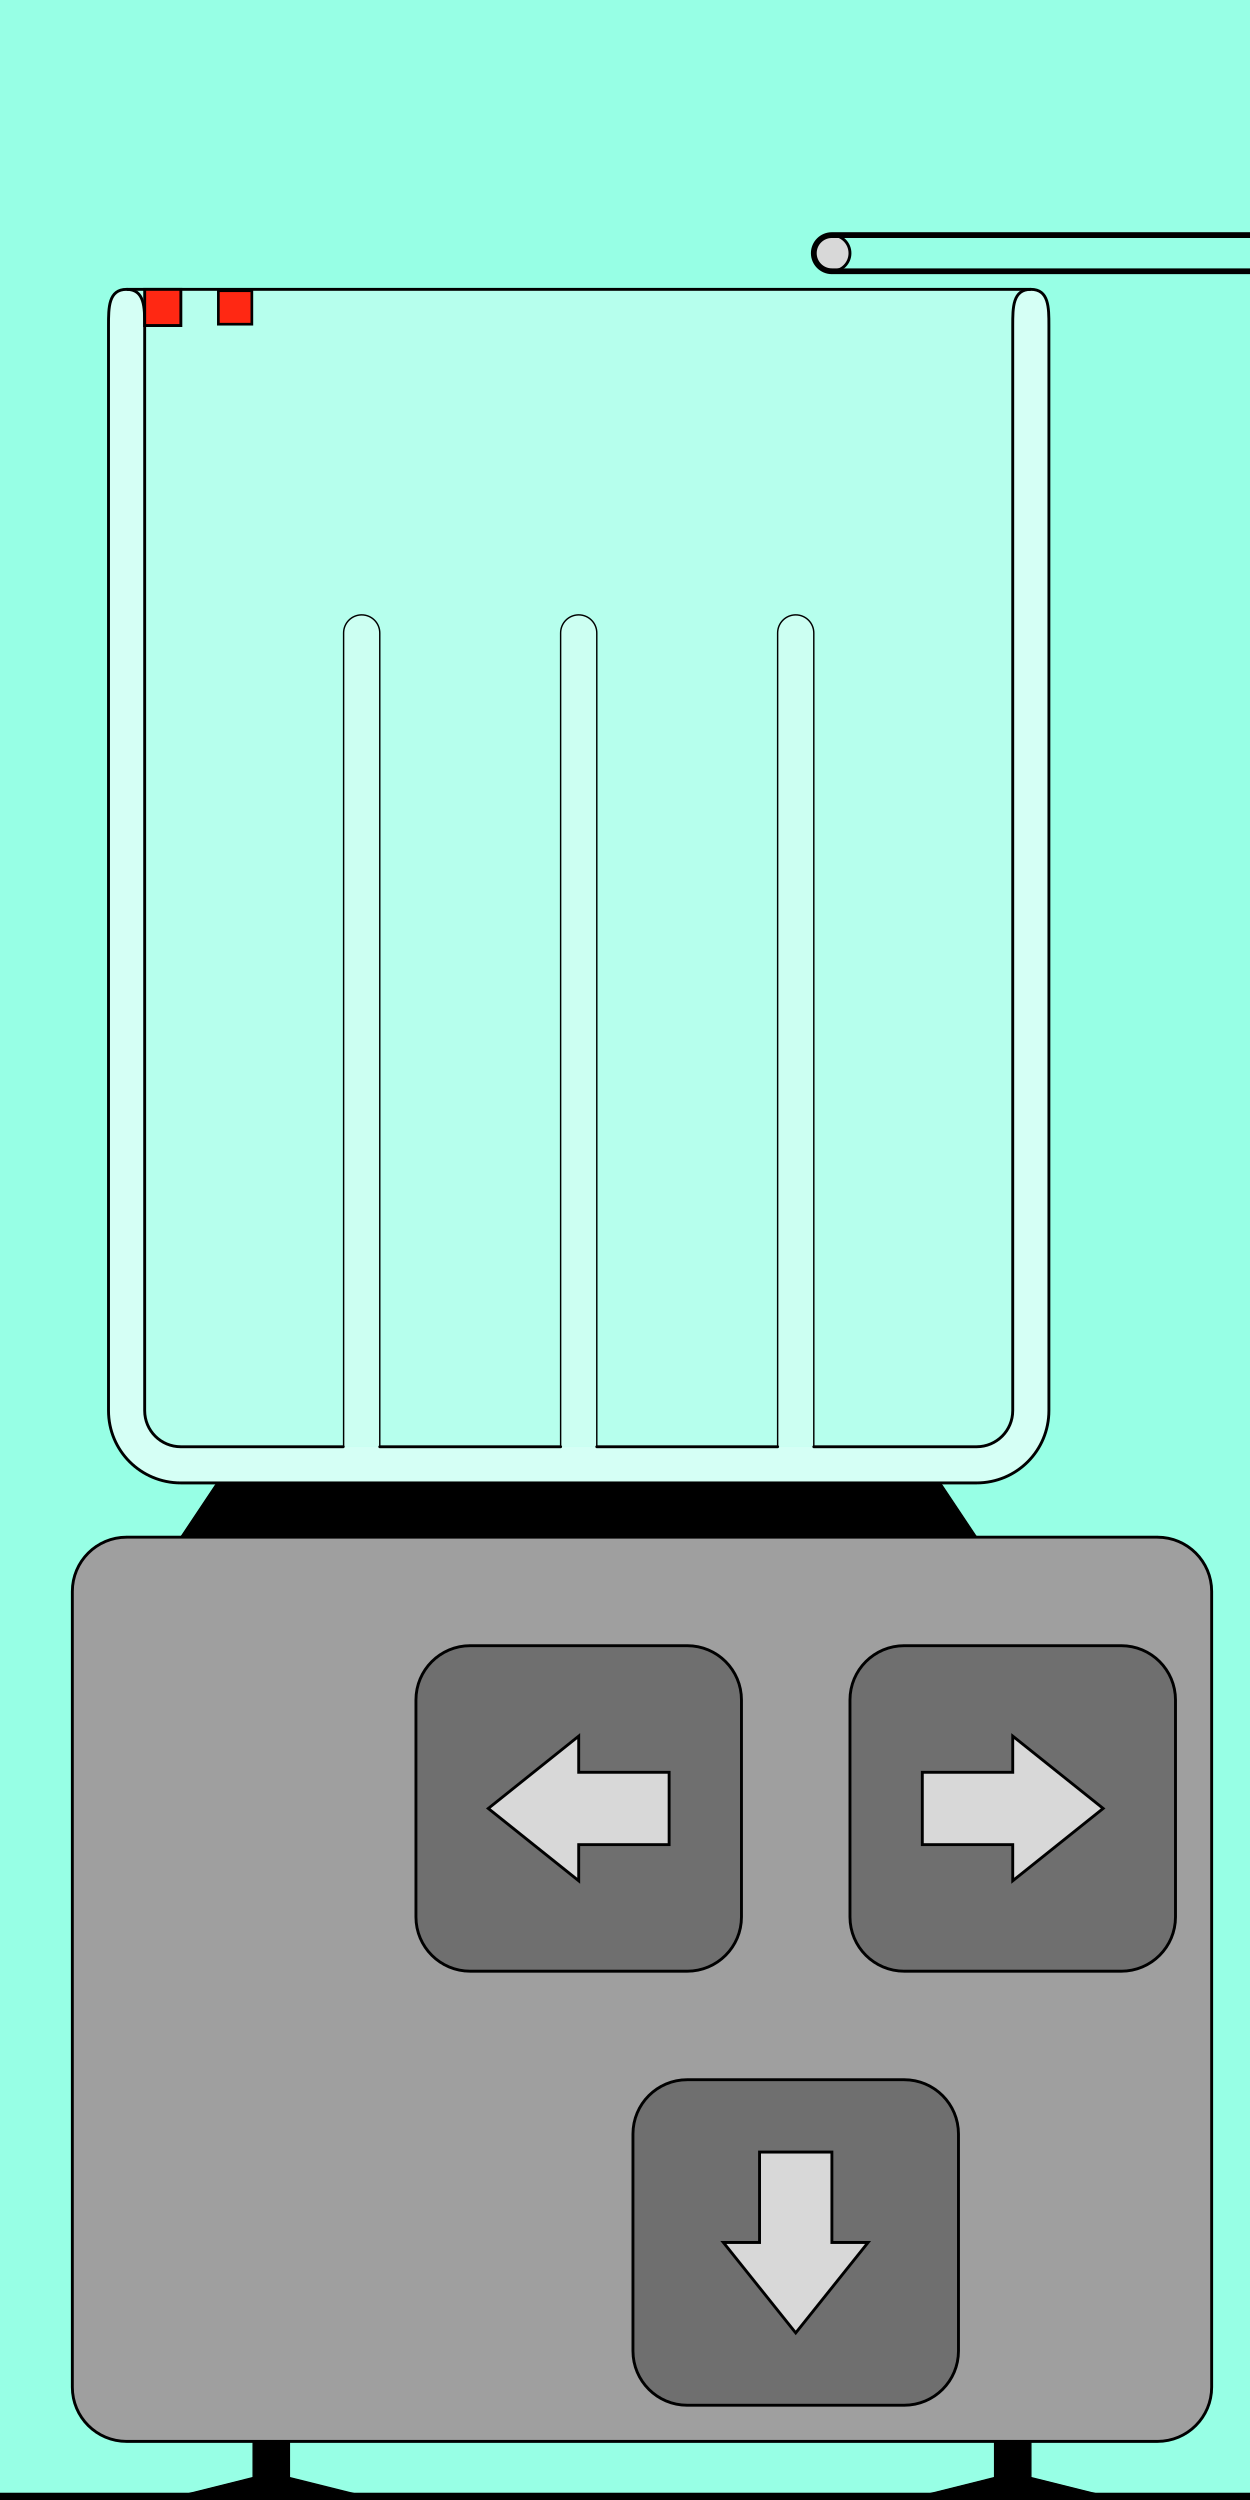
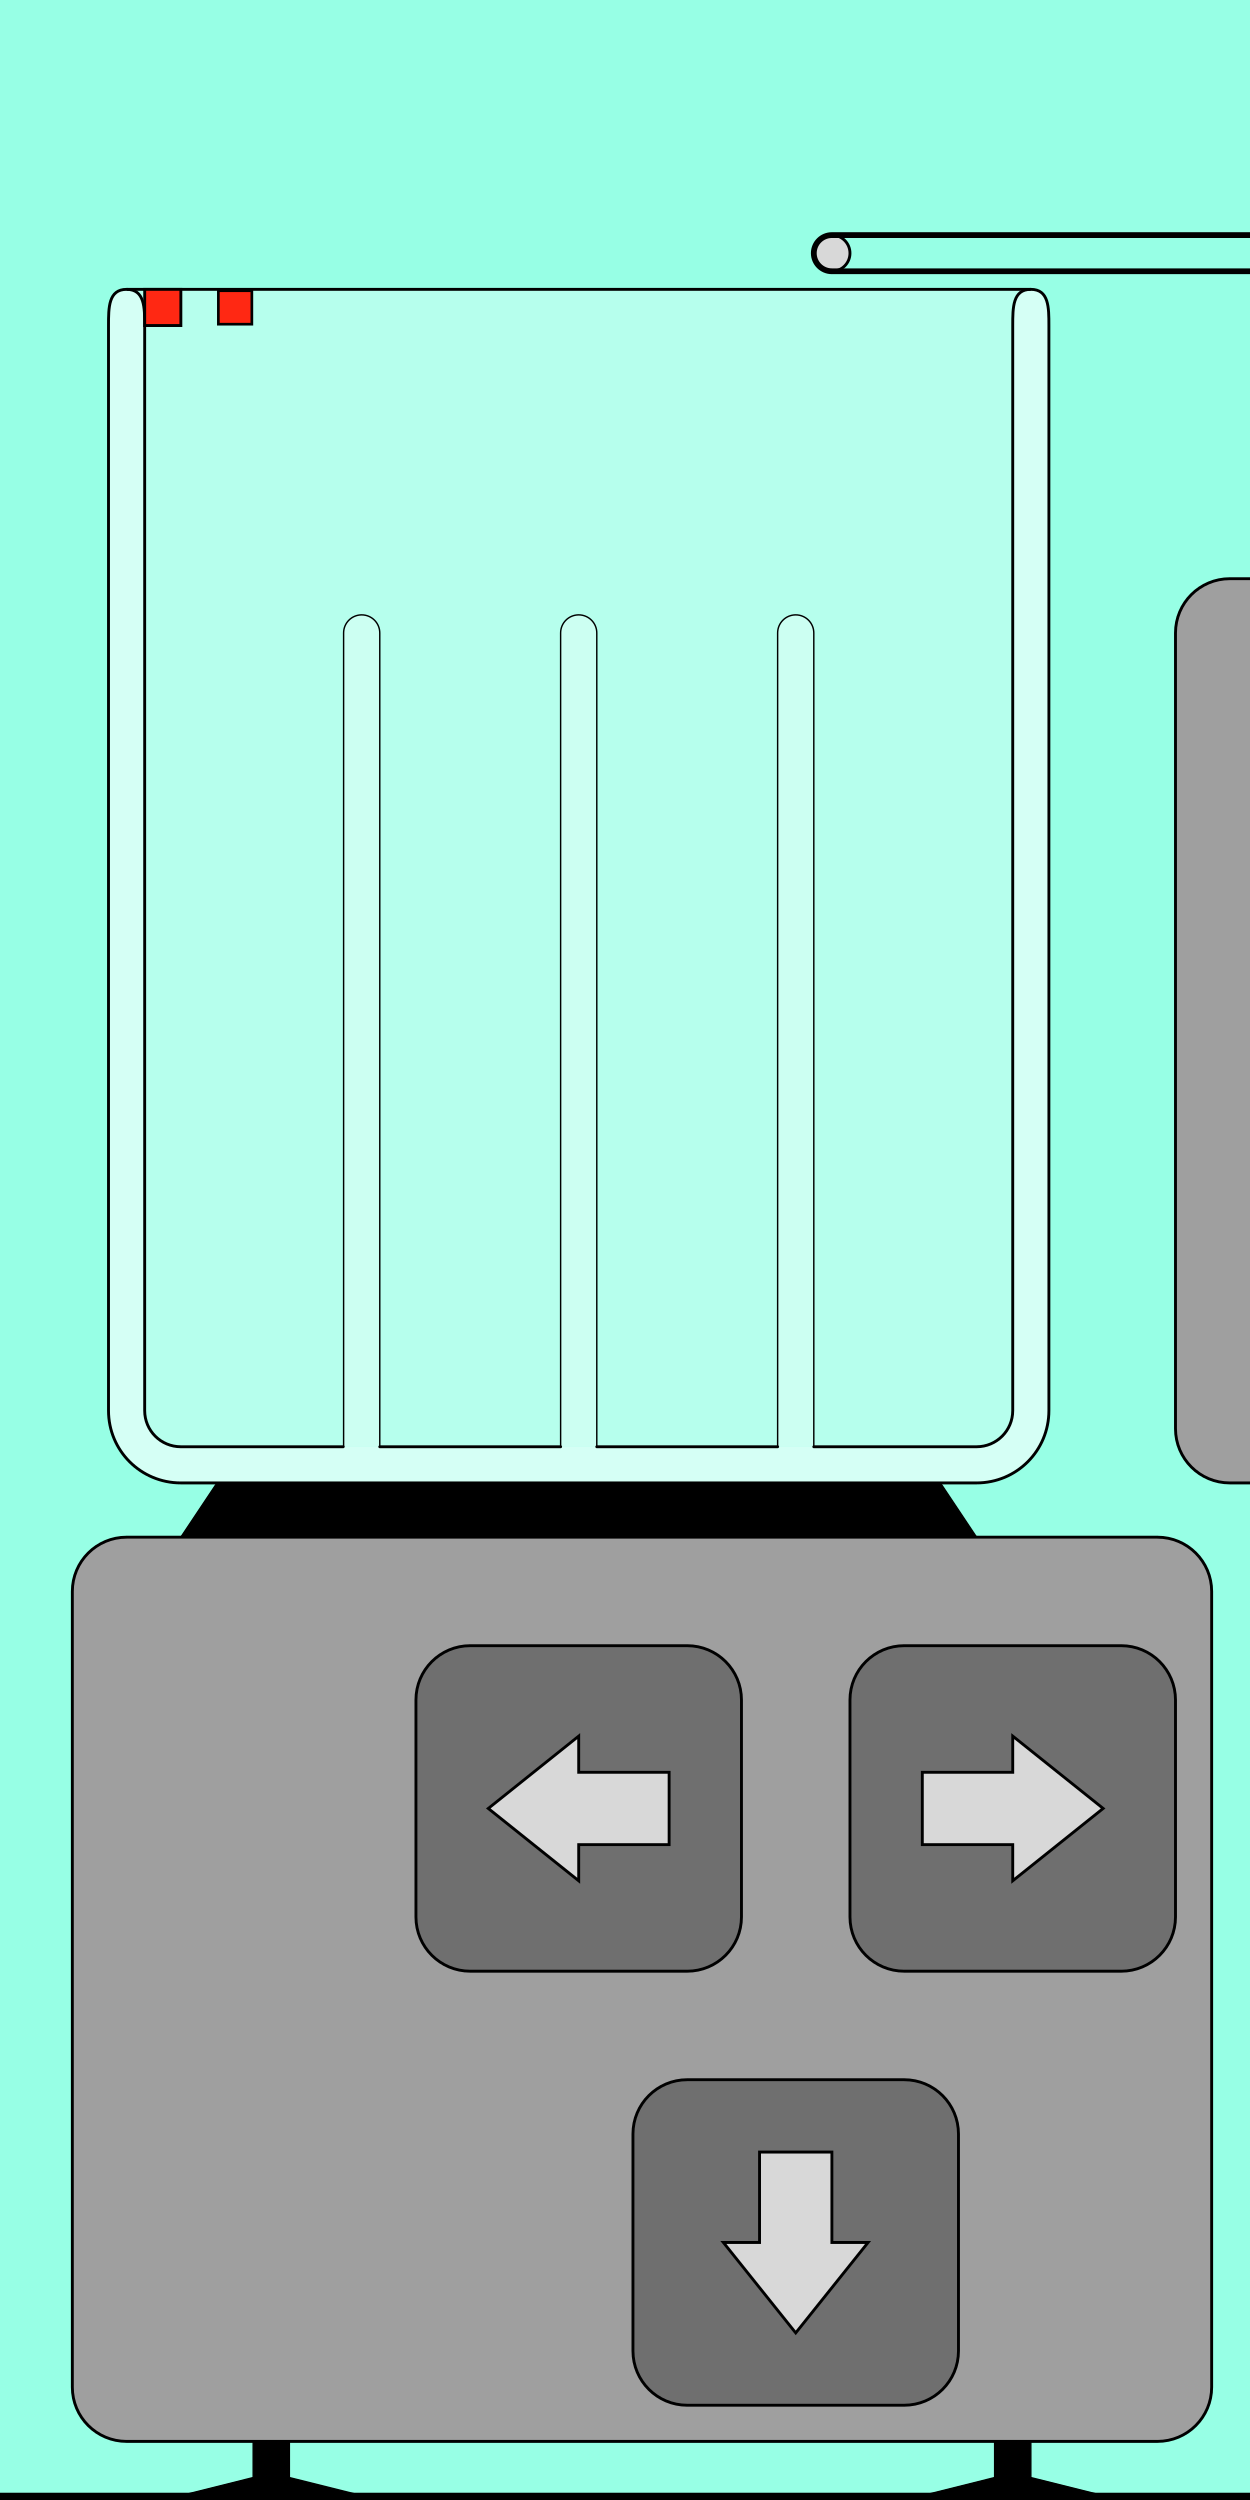
<svg xmlns="http://www.w3.org/2000/svg" xmlns:xlink="http://www.w3.org/1999/xlink" width="864" height="1728" viewBox="-4 -8 34.56 69.12" version="1.1" id="svg5">
+   <style id="style72790">svg.landscape #machine_landscape {
+     display: inline;
+ }
+ svg.portrait #machine_landscape {
+     display: none !important;
+ }
+ svg.portrait #machine_portrait {
+     display: inline;
+ }
+ svg.landscape #machine_portrait {
+     display: none !important;
+ }</style>
  <defs id="defs2">
    <pattern xlink:href="#Checkerboard" id="pattern53427" patternTransform="translate(0.9999997)" />
    <pattern xlink:href="#Polkadots-largewhite" id="pattern33820" patternTransform="matrix(0.5291666,0,0,0.5291667,74.08333,43.65625)" />
    <pattern patternUnits="userSpaceOnUse" width="10" height="10" patternTransform="translate(0,0) scale(10,10)" id="Polkadots-largewhite">
      <circle style="fill:#ff8c00;stroke:none;fill-opacity:1.0" cx="2.567" cy="0.810" r="0.45" id="circle2615" />
      <circle style="fill:#ff8c00;stroke:none;fill-opacity:1.0" cx="3.048" cy="2.33" r="0.45" id="circle2617" />
      <circle style="fill:#ff8c00;stroke:none;fill-opacity:1.0" cx="4.418" cy="2.415" r="0.45" id="circle2619" />
      <circle style="fill:#ff8c00;stroke:none;fill-opacity:1.0" cx="1.844" cy="3.029" r="0.45" id="circle2621" />
      <circle style="fill:#ff8c00;stroke:none;fill-opacity:1.0" cx="6.08" cy="1.363" r="0.45" id="circle2623" />
      <circle style="fill:#ff8c00;stroke:none;fill-opacity:1.0" cx="5.819" cy="4.413" r="0.45" id="circle2625" />
      <circle style="fill:#ff8c00;stroke:none;fill-opacity:1.0" cx="4.305" cy="4.048" r="0.45" id="circle2627" />
      <circle style="fill:#ff8c00;stroke:none;fill-opacity:1.0" cx="5.541" cy="3.045" r="0.45" id="circle2629" />
      <circle style="fill:#ff8c00;stroke:none;fill-opacity:1.0" cx="4.785" cy="5.527" r="0.45" id="circle2631" />
      <circle style="fill:#ff8c00;stroke:none;fill-opacity:1.0" cx="2.667" cy="5.184" r="0.45" id="circle2633" />
      <circle style="fill:#ff8c00;stroke:none;fill-opacity:1.0" cx="7.965" cy="1.448" r="0.45" id="circle2635" />
      <circle style="fill:#ff8c00;stroke:none;fill-opacity:1.0" cx="7.047" cy="5.049" r="0.45" id="circle2637" />
      <circle style="fill:#ff8c00;stroke:none;fill-opacity:1.0" cx="4.340" cy="0.895" r="0.45" id="circle2639" />
      <circle style="fill:#ff8c00;stroke:none;fill-opacity:1.0" cx="7.125" cy="0.340" r="0.45" id="circle2641" />
      <circle style="fill:#ff8c00;stroke:none;fill-opacity:1.0" cx="7.125" cy="10.340" r="0.45" id="circle2643" />
      <circle style="fill:#ff8c00;stroke:none;fill-opacity:1.0" cx="9.550" cy="1.049" r="0.45" id="circle2645" />
      <circle style="fill:#ff8c00;stroke:none;fill-opacity:1.0" cx="7.006" cy="2.689" r="0.45" id="circle2647" />
      <circle style="fill:#ff8c00;stroke:none;fill-opacity:1.0" cx="8.909" cy="2.689" r="0.45" id="circle2649" />
      <circle style="fill:#ff8c00;stroke:none;fill-opacity:1.0" cx="9.315" cy="4.407" r="0.45" id="circle2651" />
      <circle style="fill:#ff8c00;stroke:none;fill-opacity:1.0" cx="7.820" cy="3.870" r="0.45" id="circle2653" />
      <circle style="fill:#ff8c00;stroke:none;fill-opacity:1.0" cx="8.270" cy="5.948" r="0.45" id="circle2655" />
      <circle style="fill:#ff8c00;stroke:none;fill-opacity:1.0" cx="7.973" cy="7.428" r="0.45" id="circle2657" />
      <circle style="fill:#ff8c00;stroke:none;fill-opacity:1.0" cx="9.342" cy="8.072" r="0.45" id="circle2659" />
      <circle style="fill:#ff8c00;stroke:none;fill-opacity:1.0" cx="8.206" cy="9.315" r="0.45" id="circle2661" />
      <circle style="fill:#ff8c00;stroke:none;fill-opacity:1.0" cx="9.682" cy="9.475" r="0.45" id="circle2663" />
      <circle style="fill:#ff8c00;stroke:none;fill-opacity:1.0" cx="-0.318" cy="9.475" r="0.45" id="circle2665" />
      <circle style="fill:#ff8c00;stroke:none;fill-opacity:1.0" cx="9.688" cy="6.186" r="0.45" id="circle2667" />
      <circle style="fill:#ff8c00;stroke:none;fill-opacity:1.0" cx="-0.312" cy="6.186" r="0.45" id="circle2669" />
      <circle style="fill:#ff8c00;stroke:none;fill-opacity:1.0" cx="3.379" cy="6.296" r="0.45" id="circle2671" />
      <circle style="fill:#ff8c00;stroke:none;fill-opacity:1.0" cx="2.871" cy="8.204" r="0.45" id="circle2673" />
      <circle style="fill:#ff8c00;stroke:none;fill-opacity:1.0" cx="4.59" cy="8.719" r="0.45" id="circle2675" />
      <circle style="fill:#ff8c00;stroke:none;fill-opacity:1.0" cx="3.181" cy="9.671" r="0.45" id="circle2677" />
      <circle style="fill:#ff8c00;stroke:none;fill-opacity:1.0" cx="3.181" cy="-0.329" r="0.45" id="circle2679" />
      <circle style="fill:#ff8c00;stroke:none;fill-opacity:1.0" cx="5.734" cy="7.315" r="0.45" id="circle2681" />
      <circle style="fill:#ff8c00;stroke:none;fill-opacity:1.0" cx="6.707" cy="6.513" r="0.45" id="circle2683" />
      <circle style="fill:#ff8c00;stroke:none;fill-opacity:1.0" cx="5.730" cy="9.670" r="0.45" id="circle2685" />
      <circle style="fill:#ff8c00;stroke:none;fill-opacity:1.0" cx="5.730" cy="-0.330" r="0.45" id="circle2687" />
      <circle style="fill:#ff8c00;stroke:none;fill-opacity:1.0" cx="6.535" cy="8.373" r="0.45" id="circle2689" />
      <circle style="fill:#ff8c00;stroke:none;fill-opacity:1.0" cx="4.37" cy="7.154" r="0.45" id="circle2691" />
      <circle style="fill:#ff8c00;stroke:none;fill-opacity:1.0" cx="0.622" cy="7.25" r="0.45" id="circle2693" />
      <circle style="fill:#ff8c00;stroke:none;fill-opacity:1.0" cx="0.831" cy="5.679" r="0.45" id="circle2695" />
      <circle style="fill:#ff8c00;stroke:none;fill-opacity:1.0" cx="1.257" cy="8.519" r="0.45" id="circle2697" />
      <circle style="fill:#ff8c00;stroke:none;fill-opacity:1.0" cx="1.989" cy="6.877" r="0.45" id="circle2699" />
      <circle style="fill:#ff8c00;stroke:none;fill-opacity:1.0" cx="0.374" cy="3.181" r="0.45" id="circle2701" />
      <circle style="fill:#ff8c00;stroke:none;fill-opacity:1.0" cx="10.374" cy="3.181" r="0.45" id="circle2703" />
      <circle style="fill:#ff8c00;stroke:none;fill-opacity:1.0" cx="1.166" cy="1.664" r="0.45" id="circle2705" />
      <circle style="fill:#ff8c00;stroke:none;fill-opacity:1.0" cx="1.151" cy="0.093" r="0.45" id="circle2707" />
      <circle style="fill:#ff8c00;stroke:none;fill-opacity:1.0" cx="1.151" cy="10.093" r="0.45" id="circle2709" />
      <circle style="fill:#ff8c00;stroke:none;fill-opacity:1.0" cx="1.302" cy="4.451" r="0.45" id="circle2711" />
      <circle style="fill:#ff8c00;stroke:none;fill-opacity:1.0" cx="3.047" cy="3.763" r="0.45" id="circle2713" />
    </pattern>
    <pattern xlink:href="#Checkerboard" id="pattern30620" patternTransform="translate(5)" />
    <pattern patternUnits="userSpaceOnUse" width="2" height="2" patternTransform="translate(0,0) scale(10,10)" id="Checkerboard">
      <rect style="fill:black;stroke:none" x="0" y="0" width="1" height="1" id="rect2139" />
      <rect style="fill:black;stroke:none" x="1" y="1" width="1" height="1" id="rect2141" />
    </pattern>
    <pattern xlink:href="#Polkadots-med" id="pattern18561" patternTransform="scale(0.5291667,1.190625)" />
    <pattern patternUnits="userSpaceOnUse" width="10" height="10" patternTransform="translate(0,0) scale(10,10)" id="Polkadots-med">
      <circle style="fill:#45ff00;stroke:none;fill-opacity:1.0" cx="2.567" cy="0.810" r="0.15" id="circle2336" />
      <circle style="fill:#45ff00;stroke:none;fill-opacity:1.0" cx="3.048" cy="2.33" r="0.15" id="circle2338" />
      <circle style="fill:#45ff00;stroke:none;fill-opacity:1.0" cx="4.418" cy="2.415" r="0.15" id="circle2340" />
      <circle style="fill:#45ff00;stroke:none;fill-opacity:1.0" cx="1.844" cy="3.029" r="0.15" id="circle2342" />
      <circle style="fill:#45ff00;stroke:none;fill-opacity:1.0" cx="6.08" cy="1.363" r="0.15" id="circle2344" />
      <circle style="fill:#45ff00;stroke:none;fill-opacity:1.0" cx="5.819" cy="4.413" r="0.15" id="circle2346" />
      <circle style="fill:#45ff00;stroke:none;fill-opacity:1.0" cx="4.305" cy="4.048" r="0.15" id="circle2348" />
      <circle style="fill:#45ff00;stroke:none;fill-opacity:1.0" cx="5.541" cy="3.045" r="0.15" id="circle2350" />
      <circle style="fill:#45ff00;stroke:none;fill-opacity:1.0" cx="4.785" cy="5.527" r="0.15" id="circle2352" />
      <circle style="fill:#45ff00;stroke:none;fill-opacity:1.0" cx="2.667" cy="5.184" r="0.15" id="circle2354" />
      <circle style="fill:#45ff00;stroke:none;fill-opacity:1.0" cx="7.965" cy="1.448" r="0.15" id="circle2356" />
      <circle style="fill:#45ff00;stroke:none;fill-opacity:1.0" cx="7.047" cy="5.049" r="0.15" id="circle2358" />
      <circle style="fill:#45ff00;stroke:none;fill-opacity:1.0" cx="4.340" cy="0.895" r="0.15" id="circle2360" />
      <circle style="fill:#45ff00;stroke:none;fill-opacity:1.0" cx="7.125" cy="0.340" r="0.15" id="circle2362" />
      <circle style="fill:#45ff00;stroke:none;fill-opacity:1.0" cx="9.550" cy="1.049" r="0.15" id="circle2364" />
      <circle style="fill:#45ff00;stroke:none;fill-opacity:1.0" cx="7.006" cy="2.689" r="0.15" id="circle2366" />
      <circle style="fill:#45ff00;stroke:none;fill-opacity:1.0" cx="8.909" cy="2.689" r="0.15" id="circle2368" />
      <circle style="fill:#45ff00;stroke:none;fill-opacity:1.0" cx="9.315" cy="4.407" r="0.15" id="circle2370" />
      <circle style="fill:#45ff00;stroke:none;fill-opacity:1.0" cx="7.820" cy="3.870" r="0.15" id="circle2372" />
      <circle style="fill:#45ff00;stroke:none;fill-opacity:1.0" cx="8.270" cy="5.948" r="0.15" id="circle2374" />
      <circle style="fill:#45ff00;stroke:none;fill-opacity:1.0" cx="7.973" cy="7.428" r="0.15" id="circle2376" />
      <circle style="fill:#45ff00;stroke:none;fill-opacity:1.0" cx="9.342" cy="8.072" r="0.15" id="circle2378" />
      <circle style="fill:#45ff00;stroke:none;fill-opacity:1.0" cx="8.206" cy="9.315" r="0.15" id="circle2380" />
      <circle style="fill:#45ff00;stroke:none;fill-opacity:1.0" cx="9.682" cy="9.475" r="0.15" id="circle2382" />
      <circle style="fill:#45ff00;stroke:none;fill-opacity:1.0" cx="9.688" cy="6.186" r="0.15" id="circle2384" />
      <circle style="fill:#45ff00;stroke:none;fill-opacity:1.0" cx="3.379" cy="6.296" r="0.15" id="circle2386" />
      <circle style="fill:#45ff00;stroke:none;fill-opacity:1.0" cx="2.871" cy="8.204" r="0.15" id="circle2388" />
      <circle style="fill:#45ff00;stroke:none;fill-opacity:1.0" cx="4.59" cy="8.719" r="0.15" id="circle2390" />
      <circle style="fill:#45ff00;stroke:none;fill-opacity:1.0" cx="3.181" cy="9.671" r="0.15" id="circle2392" />
      <circle style="fill:#45ff00;stroke:none;fill-opacity:1.0" cx="5.734" cy="7.315" r="0.15" id="circle2394" />
      <circle style="fill:#45ff00;stroke:none;fill-opacity:1.0" cx="6.707" cy="6.513" r="0.15" id="circle2396" />
      <circle style="fill:#45ff00;stroke:none;fill-opacity:1.0" cx="5.730" cy="9.670" r="0.15" id="circle2398" />
      <circle style="fill:#45ff00;stroke:none;fill-opacity:1.0" cx="6.535" cy="8.373" r="0.15" id="circle2400" />
      <circle style="fill:#45ff00;stroke:none;fill-opacity:1.0" cx="4.37" cy="7.154" r="0.15" id="circle2402" />
      <circle style="fill:#45ff00;stroke:none;fill-opacity:1.0" cx="0.622" cy="7.25" r="0.15" id="circle2404" />
      <circle style="fill:#45ff00;stroke:none;fill-opacity:1.0" cx="0.831" cy="5.679" r="0.15" id="circle2406" />
      <circle style="fill:#45ff00;stroke:none;fill-opacity:1.0" cx="1.257" cy="8.519" r="0.15" id="circle2408" />
      <circle style="fill:#45ff00;stroke:none;fill-opacity:1.0" cx="1.989" cy="6.877" r="0.15" id="circle2410" />
      <circle style="fill:#45ff00;stroke:none;fill-opacity:1.0" cx="0.374" cy="3.181" r="0.15" id="circle2412" />
      <circle style="fill:#45ff00;stroke:none;fill-opacity:1.0" cx="1.166" cy="1.664" r="0.15" id="circle2414" />
      <circle style="fill:#45ff00;stroke:none;fill-opacity:1.0" cx="1.151" cy="0.093" r="0.15" id="circle2416" />
      <circle style="fill:#45ff00;stroke:none;fill-opacity:1.0" cx="1.151" cy="10.093" r="0.15" id="circle2418" />
      <circle style="fill:#45ff00;stroke:none;fill-opacity:1.0" cx="1.302" cy="4.451" r="0.15" id="circle2420" />
      <circle style="fill:#45ff00;stroke:none;fill-opacity:1.0" cx="3.047" cy="3.763" r="0.15" id="circle2422" />
    </pattern>
  </defs>
  <g id="layer9" style="display:inline">
    <rect style="display:inline;opacity:1;fill:#97ffe5;fill-opacity:1;stroke:none;stroke-width:0.08;stroke-linecap:round;stroke-dasharray:none;stroke-opacity:1" id="rect54298" width="126.337" height="102.5" x="-52.578" y="-28" />
    <rect style="display:inline;opacity:1;fill:#000000;fill-opacity:1;stroke:#000000;stroke-width:0.16;stroke-linecap:round;stroke-dasharray:none;stroke-opacity:1" id="rect61500" width="300" height="10" x="-109" y="61" />
-     <g id="g59659" transform="translate(-4.000001,-8)" style="display:inline">
+     <use x="0" y="0" xlink:href="#machine" id="machine_landscape" transform="translate(30.5,-26.5)" style="display:inline" />
+     <rect style="display:none;opacity:0.434;fill:#000000;fill-opacity:1;stroke:#000000;stroke-width:0.08;stroke-linecap:round;stroke-dasharray:none;stroke-opacity:1" id="machineLandscapePos" width="31.5" height="26.5" x="28.5" y="8" />
+     <use x="0" y="0" xlink:href="#machine" id="machine_portrait" style="display:inline" />
+     <rect style="display:none;opacity:0.434;fill:#000000;fill-opacity:1;stroke:#000000;stroke-width:0.08;stroke-linecap:round;stroke-dasharray:none;stroke-opacity:1" id="machineVerticalPos" width="31.5" height="26.5" x="-2" y="34.5" />
+     <g id="g57611" style="display:inline" transform="translate(-4.000001,-8)">
+       <path id="rect55681" style="opacity:1;fill:#ffffff;fill-opacity:0.301;stroke:none;stroke-width:0.08;stroke-linecap:round;stroke-opacity:1" d="m 3.5,8 h 25 C 28,8 28.011,8.523 28,8.987 V 39 c 0,0.5 -0.5,1 -1,1 H 5 C 4.5,40 4,39.5 4,39.07 V 8.994 C 4,8.5 4,8 3.5,8 Z" />
+       <path id="path57623" style="fill:#ffffff;fill-opacity:0.301;fill-rule:evenodd;stroke:#000000;stroke-width:0.04px;stroke-linecap:butt;stroke-linejoin:miter;stroke-opacity:1" d="M 10.5,40 V 17.5 C 10.5,17.224 10.276,17 10,17 9.724,17 9.5,17.224 9.5,17.5 V 40" />
+       <use x="0" y="0" xlink:href="#path57623" id="use57680" transform="translate(6)" />
+       <use x="0" y="0" xlink:href="#path57623" id="use57680-6" transform="translate(12)" style="display:inline" />
+     </g>
+     <rect style="display:none;opacity:0.337;fill:url(#pattern53427);fill-opacity:1;stroke:none;stroke-width:0.08;stroke-linecap:round;stroke-dasharray:none;stroke-opacity:1" id="rect50882" width="24" height="32" x="0" y="0" />
+     <g id="g52519" style="display:inline" transform="translate(-4.000001,-8)">
+       <path style="display:inline;fill:#000000;fill-opacity:1;fill-rule:evenodd;stroke:#000000;stroke-width:0.04px;stroke-linecap:butt;stroke-linejoin:miter;stroke-opacity:1" d="M 5,42.5 6,41 h 20 l 1,1.5 z" id="path60648" />
+       <path id="rect50879" style="opacity:1;fill:#ffffff;fill-opacity:0.6;stroke:#000000;stroke-width:0.08;stroke-linecap:round;stroke-dasharray:none;stroke-opacity:1" d="M 9.489,40 H 5 C 4.446,40 4,39.554 4,39 V 9 C 4,8.5 4,8 3.5,8 3,8 3,8.5 3,9 v 30 c 0,1.108 0.892,2 2,2 h 22 c 1.108,0 2,-0.892 2,-2 V 9 C 29,8.5 29,8 28.5,8 28,8 28,8.5 28,9 v 30 c 0,0.554 -0.446,1 -1,1 h -4.5 m -1,0 h -5 m -1,0 h -5" />
+       <path style="fill:none;fill-rule:evenodd;stroke:#000000;stroke-width:0.08;stroke-linecap:butt;stroke-linejoin:miter;stroke-dasharray:none;stroke-opacity:1" d="m 3.5,8 h 25" id="path51699" />
+     </g>
+     <g id="g61446" transform="translate(-4.000001,-8)" style="display:inline">
+       <circle style="opacity:1;fill:#d8d8d8;fill-opacity:1;stroke:#000000;stroke-width:0.08;stroke-linecap:round;stroke-dasharray:none;stroke-opacity:1" id="path61428" cx="23" cy="7" r="0.5" />
+       <circle style="opacity:1;fill:#d8d8d8;fill-opacity:1;stroke:#000000;stroke-width:0.08;stroke-linecap:round;stroke-dasharray:none;stroke-opacity:1" id="path61430" cx="40.5" cy="7" r="0.5" />
+       <path id="path61438" style="display:inline;opacity:1;fill:#d8d8d8;stroke:#000000;stroke-width:0.16;stroke-linecap:round" d="M 40.5,6.5 C 40.776,6.5 41,6.724 41,7 41,7.276 40.776,7.5 40.5,7.5 M 23,7.5 C 22.724,7.5 22.5,7.276 22.5,7 22.5,6.724 22.724,6.5 23,6.5 m 0,1 H 40.5 M 23,6.5 h 17.5" />
+     </g>
+   </g>
+   <g id="layer1" style="display:none">
+     <use x="0" y="0" xlink:href="#use43210" id="use43218-3" transform="matrix(0.9505484,0,0,0.9505485,-18.79399,-42.97391)" style="display:inline;stroke-width:1.052" />
+     <use x="0" y="0" xlink:href="#box_size_2" id="use3425-90" transform="matrix(0.9005985,0,0,0.9005269,3.719282,6.119367)" style="display:inline" />
+     <use x="0" y="0" xlink:href="#box_size_3" id="use30389-2-7" transform="translate(7.200001,4.800001)" style="display:inline;stroke-width:1.017" />
+     <use x="0" y="0" xlink:href="#box_size_4" id="use37259-2" transform="matrix(0.9874805,0,0,0.9874813,12.03217,3.633981)" style="display:inline;stroke-width:1.013" />
+     <g id="machine" transform="translate(-4.000001,-8)" style="display:inline">
      <path style="display:inline;fill:#000000;fill-opacity:1;fill-rule:evenodd;stroke:#000000;stroke-width:0.04px;stroke-linecap:butt;stroke-linejoin:miter;stroke-opacity:1" d="m 3,59.5 v 1 L 1,61 H 6 L 4,60.5 v -1" id="path62598" transform="translate(4.000001,8)" />
      <use x="0" y="0" xlink:href="#path62598" id="use62600" transform="translate(20.5)" style="display:inline" />
      <rect style="display:none;opacity:0.358;fill:#adff2f;fill-opacity:1;stroke:none;stroke-width:0.04;stroke-linecap:round;stroke-dasharray:none;stroke-opacity:1" id="rect50745" width="12" height="12" x="18" y="36" transform="translate(4.000001,8)" />
      <rect style="display:none;opacity:0.358;fill:#ff8c00;fill-opacity:1;stroke:none;stroke-width:0.04;stroke-linecap:round;stroke-dasharray:none;stroke-opacity:1" id="rect50745-2" width="12" height="12" x="12" y="48" transform="translate(4.000001,8)" />
      <rect style="display:none;opacity:0.358;fill:#1e90ff;fill-opacity:1;stroke:none;stroke-width:0.04;stroke-linecap:round;stroke-dasharray:none;stroke-opacity:1" id="rect50747" width="12" height="12" x="6" y="36" transform="translate(4.000001,8)" />
      <rect style="display:inline;opacity:1;fill:#9f9f9f;fill-opacity:1;stroke:#000000;stroke-width:0.08;stroke-linecap:round;stroke-dasharray:none;stroke-opacity:1" id="rect59415" width="31.5" height="25" x="2" y="42.5" ry="1.5" />
      <g id="g59792">
        <rect style="opacity:1;fill:#6f6f6f;fill-opacity:1;stroke:#000000;stroke-width:0.08;stroke-linecap:round;stroke-dasharray:none;stroke-opacity:1" id="rect59770" width="9" height="9" x="17.5" y="57.5" rx="1.5" ry="1.5" />
        <path id="rect59776" style="opacity:1;fill:#d8d8d8;fill-opacity:1;stroke:#000000;stroke-width:0.08;stroke-linecap:round;stroke-dasharray:none;stroke-opacity:1" d="M 21,59.5 V 62 h -1 l 2,2.5 2,-2.5 h -1 v -2.5 z" />
      </g>
      <use x="0" y="0" xlink:href="#g59792" id="use59794" transform="rotate(90,25,53)" />
      <use x="0" y="0" xlink:href="#g59792" id="use59794-3" transform="rotate(-90,19,53)" style="display:inline" />
    </g>
-     <rect style="display:none;opacity:0.434;fill:#000000;fill-opacity:1;stroke:#000000;stroke-width:0.08;stroke-linecap:round;stroke-dasharray:none;stroke-opacity:1" id="machineLandscapePos" width="31.5" height="26.5" x="28.5" y="8" />
-     <rect style="display:none;opacity:0.434;fill:#000000;fill-opacity:1;stroke:#000000;stroke-width:0.08;stroke-linecap:round;stroke-dasharray:none;stroke-opacity:1" id="machineVerticalPos" width="31.5" height="26.5" x="-2" y="34.5" />
-     <g id="g57611" style="display:inline" transform="translate(-4.000001,-8)">
-       <path id="rect55681" style="opacity:1;fill:#ffffff;fill-opacity:0.301;stroke:none;stroke-width:0.08;stroke-linecap:round;stroke-opacity:1" d="m 3.5,8 h 25 C 28,8 28.011,8.523 28,8.987 V 39 c 0,0.5 -0.5,1 -1,1 H 5 C 4.5,40 4,39.5 4,39.07 V 8.994 C 4,8.5 4,8 3.5,8 Z" />
-       <path id="path57623" style="fill:#ffffff;fill-opacity:0.301;fill-rule:evenodd;stroke:#000000;stroke-width:0.04px;stroke-linecap:butt;stroke-linejoin:miter;stroke-opacity:1" d="M 10.5,40 V 17.5 C 10.5,17.224 10.276,17 10,17 9.724,17 9.5,17.224 9.5,17.5 V 40" />
-       <use x="0" y="0" xlink:href="#path57623" id="use57680" transform="translate(6)" />
-       <use x="0" y="0" xlink:href="#path57623" id="use57680-6" transform="translate(12)" style="display:inline" />
-     </g>
-     <rect style="display:none;opacity:0.337;fill:url(#pattern53427);fill-opacity:1;stroke:none;stroke-width:0.08;stroke-linecap:round;stroke-dasharray:none;stroke-opacity:1" id="rect50882" width="24" height="32" x="0" y="0" />
-     <g id="g52519" style="display:inline" transform="translate(-4.000001,-8)">
-       <path style="display:inline;fill:#000000;fill-opacity:1;fill-rule:evenodd;stroke:#000000;stroke-width:0.04px;stroke-linecap:butt;stroke-linejoin:miter;stroke-opacity:1" d="M 5,42.5 6,41 h 20 l 1,1.5 z" id="path60648" />
-       <path id="rect50879" style="opacity:1;fill:#ffffff;fill-opacity:0.6;stroke:#000000;stroke-width:0.08;stroke-linecap:round;stroke-dasharray:none;stroke-opacity:1" d="M 9.489,40 H 5 C 4.446,40 4,39.554 4,39 V 9 C 4,8.5 4,8 3.5,8 3,8 3,8.5 3,9 v 30 c 0,1.108 0.892,2 2,2 h 22 c 1.108,0 2,-0.892 2,-2 V 9 C 29,8.5 29,8 28.5,8 28,8 28,8.5 28,9 v 30 c 0,0.554 -0.446,1 -1,1 h -4.5 m -1,0 h -5 m -1,0 h -5" />
-       <path style="fill:none;fill-rule:evenodd;stroke:#000000;stroke-width:0.08;stroke-linecap:butt;stroke-linejoin:miter;stroke-dasharray:none;stroke-opacity:1" d="m 3.5,8 h 25" id="path51699" />
-     </g>
-     <g id="g61446" transform="translate(-4.000001,-8)" style="display:inline">
-       <circle style="opacity:1;fill:#d8d8d8;fill-opacity:1;stroke:#000000;stroke-width:0.08;stroke-linecap:round;stroke-dasharray:none;stroke-opacity:1" id="path61428" cx="23" cy="7" r="0.5" />
-       <circle style="opacity:1;fill:#d8d8d8;fill-opacity:1;stroke:#000000;stroke-width:0.08;stroke-linecap:round;stroke-dasharray:none;stroke-opacity:1" id="path61430" cx="40.5" cy="7" r="0.5" />
-       <path id="path61438" style="display:inline;opacity:1;fill:#d8d8d8;stroke:#000000;stroke-width:0.16;stroke-linecap:round" d="M 40.5,6.5 C 40.776,6.5 41,6.724 41,7 41,7.276 40.776,7.5 40.5,7.5 M 23,7.5 C 22.724,7.5 22.5,7.276 22.5,7 22.5,6.724 22.724,6.5 23,6.5 m 0,1 H 40.5 M 23,6.5 h 17.5" />
-     </g>
-   </g>
-   <g id="layer1" style="display:none">
-     <use x="0" y="0" xlink:href="#use43210" id="use43218-3" transform="matrix(0.9505484,0,0,0.9505485,-18.79399,-42.97391)" style="display:inline;stroke-width:1.052" />
-     <use x="0" y="0" xlink:href="#box_size_2" id="use3425-90" transform="matrix(0.9005985,0,0,0.9005269,3.719282,6.119367)" style="display:inline" />
-     <use x="0" y="0" xlink:href="#box_size_3" id="use30389-2-7" transform="translate(7.200001,4.800001)" style="display:inline;stroke-width:1.017" />
-     <use x="0" y="0" xlink:href="#box_size_4" id="use37259-2" transform="matrix(0.9874805,0,0,0.9874813,12.03217,3.633981)" style="display:inline;stroke-width:1.013" />
  </g>
  <g id="layer5" style="display:inline">
    <g id="layer4" style="display:none">
      <rect style="display:inline;opacity:0.358;fill:url(#pattern30620);fill-opacity:1;stroke:none;stroke-width:0.265;stroke-linecap:round;stroke-dasharray:none;stroke-opacity:1" id="rect30525" width="148.034" height="153.326" x="0" y="-2.7755576e-17" />
    </g>
    <g id="layer16" style="display:none">
      <g id="box_size_11">
        <rect style="display:inline;opacity:1;fill:#028000;fill-opacity:1;stroke:#000000;stroke-width:0.08;stroke-linecap:round;stroke-dasharray:none" id="rect368" width="11" height="11" x="-8.9406971e-10" y="-8.9406971e-10" />
      </g>
    </g>
    <g id="layer15" style="display:none">
      <g id="box_size_10">
        <rect style="display:inline;opacity:1;fill:#00d654;fill-opacity:1;stroke:#000000;stroke-width:0.08;stroke-linecap:round;stroke-dasharray:none" id="rect366" width="10" height="10" x="-9.1092162e-10" y="-9.1092162e-10" />
      </g>
    </g>
    <g id="layer14" style="display:none">
      <g id="box_size_9">
        <rect style="display:inline;opacity:1;fill:#b4ff13;fill-opacity:1;stroke:#000000;stroke-width:0.08;stroke-linecap:round;stroke-dasharray:none" id="rect364" width="9" height="9" x="-9.1709945e-10" y="-9.1709945e-10" />
      </g>
    </g>
    <g id="layer13" style="display:none">
      <g id="box_size_8">
        <rect style="display:inline;opacity:1;fill:#ff5fd4;fill-opacity:1;stroke:#000000;stroke-width:0.08;stroke-linecap:round;stroke-dasharray:none" id="rect360" width="8" height="8" x="0" y="0" />
      </g>
    </g>
    <g id="layer12" style="display:none" transform="translate(35.9125,-18.7)">
      <g id="box_size_7">
        <rect style="display:inline;fill:#00ff69;fill-opacity:1;stroke:#000000;stroke-width:0.08;stroke-linecap:round;stroke-dasharray:none" id="rect358" width="7" height="7" x="-35.912" y="18.7" />
      </g>
    </g>
    <g id="layer11" style="display:none">
      <g id="box_size_6">
        <rect style="display:inline;fill:#ff1318;fill-opacity:1;stroke:#000000;stroke-width:0.265;stroke-linecap:round" id="rect356" width="6" height="6" x="0" y="0" />
      </g>
    </g>
    <g id="layer10" style="display:none;stroke-width:0.08;stroke-dasharray:none">
      <g id="box_size_5">
        <rect style="display:inline;fill:#ff7313;fill-opacity:1;stroke:#000000;stroke-width:0.08;stroke-linecap:round;stroke-dasharray:none" id="rect354" width="5" height="5" x="0" y="0" />
      </g>
    </g>
    <g id="layer8" style="display:none">
      <g id="box_size_4" style="display:inline;stroke-width:1.199" transform="matrix(0.1890965,0,0,0.1890965,-13.0108,-7.00699)">
        <path id="rect352-1" style="display:inline;fill:#ffa500;stroke:#ff8c00;stroke-width:0.318;stroke-linecap:round" d="m 79.375,57.944 c -0.239,0.155 -0.529,0.265 -1.058,0.265 l -8.202,-3e-6 c -0.733,0 -1.323,-0.59 -1.323,-1.323 V 38.365 c 0,-0.733 0.59,-1.323 1.323,-1.323 h -2e-6 8.207 c 0.524,0 0.661,0.512 1.054,0.529 0.475,0.02 0.758,-0.529 1.323,-0.529 h 7.937 c 0.733,0 1.323,0.59 1.323,1.323 v 18.521 c 0,0.733 -0.59,1.323 -1.323,1.323 h -8.493 c -0.241,10e-7 -0.538,-0.048 -0.768,-0.265 -0.242,-0.228 -0.302,-0.51 -0.265,-0.794" />
        <path id="rect352-1-2" style="display:inline;fill:url(#pattern33820);fill-opacity:1;stroke:none;stroke-width:0.318;stroke-linecap:round" d="m 79.375,57.944 c -0.239,0.155 -0.529,0.265 -1.058,0.265 l -8.202,-3e-6 c -0.733,0 -1.323,-0.59 -1.323,-1.323 V 38.365 c 0,-0.733 0.59,-1.323 1.323,-1.323 h -2e-6 8.207 c 0.524,0 0.661,0.512 1.054,0.529 0.475,0.02 0.758,-0.529 1.323,-0.529 h 7.937 c 0.733,0 1.323,0.59 1.323,1.323 v 18.521 c 0,0.733 -0.59,1.323 -1.323,1.323 h -8.493 c -0.241,10e-7 -0.538,-0.048 -0.768,-0.265 -0.242,-0.228 -0.302,-0.51 -0.265,-0.794" />
        <path style="fill:#ff8c00;fill-opacity:1;fill-rule:evenodd;stroke:none;stroke-width:0.317px;stroke-linecap:butt;stroke-linejoin:miter;stroke-opacity:1" d="m 78.583,37.347 c 0,0 -2.291,0.356 -1.852,1.058 0.379,0.605 1.852,-1.058 1.852,-1.058 z" id="path37128" />
        <use x="0" y="0" xlink:href="#path37128" id="use37130" transform="rotate(-116.7962,79.53693,36.7686)" style="stroke-width:1.199" />
        <use x="0" y="0" xlink:href="#path37128" id="use37130-6" transform="rotate(-27.10189,79.34483,36.87507)" style="display:inline;stroke-width:1.199" />
        <use x="0" y="0" xlink:href="#path37128" id="use37130-6-1" transform="rotate(-89.34826,79.43661,36.87677)" style="display:inline;stroke-width:1.199" />
        <use x="0" y="0" xlink:href="#path37128" id="use37130-6-1-7" transform="rotate(-59.29547,79.30067,36.8363)" style="display:inline;stroke-width:1.199" />
      </g>
      <use x="0" y="0" xlink:href="#box_size_4" id="use37259" transform="matrix(0.9874805,0,0,0.9874813,6.032173,16.03217)" style="stroke-width:1.013" />
      <use x="0" y="0" xlink:href="#box_size_4" id="use37259-0" transform="matrix(1.481479,0,0,0.7408011,6.048268,20.02414)" style="display:inline;stroke-width:0.955" />
      <use x="0" y="0" xlink:href="#box_size_4" id="use37259-0-2" transform="matrix(1.975257,0,0,0.4938712,3.064357,23.01609)" style="display:inline;stroke-width:1.012" />
      <use x="0" y="0" xlink:href="#box_size_4" id="use37259-0-2-9" transform="matrix(3.951992,0,0,0.2460021,1.128761,25.00802)" style="display:inline;stroke-width:1.014" />
      <use x="0" y="0" xlink:href="#box_size_4" id="use37259-8" transform="matrix(0.2449341,0,0,3.950492,0.00798028,9.079355)" style="display:inline;stroke-width:1.017" />
      <use x="0" y="0" xlink:href="#box_size_4" id="use37259-8-8" transform="matrix(0.493764,0,0,1.975295,1.010111,15.03948)" style="display:inline;stroke-width:1.013" />
      <use x="0" y="0" xlink:href="#box_size_4" id="use37259-8-8-8" transform="matrix(0.7406188,0,0,1.481524,3.02413,14.04827)" style="display:inline;stroke-width:0.955" />
    </g>
    <g id="layer3" style="display:none">
      <g id="box_size_3" transform="matrix(0.1847731,0,0,0.1847731,-8.771678,-7.793922)" style="display:inline;stroke-width:1.207">
        <rect style="opacity:1;fill:#9e13ff;fill-opacity:1;stroke:none;stroke-width:0.32;stroke-linecap:round;stroke-dasharray:none;stroke-opacity:1" id="rect16839" width="13.758" height="13.758" x="48.683" y="43.392" />
        <ellipse style="opacity:1;fill:#9e13ff;fill-opacity:1;stroke:#440074;stroke-width:0.433;stroke-linecap:round;stroke-dasharray:none;stroke-opacity:1" id="path13509" cx="48.948" cy="43.656" rx="1.323" ry="1.323" />
        <use x="0" y="0" xlink:href="#path13509" id="use13639-17" transform="translate(-6.9465256e-7,13.22917)" style="stroke-width:1.207" />
        <use x="0" y="0" xlink:href="#path13509" id="use13639-19" transform="translate(-6.9465256e-7,11.02431)" style="stroke-width:1.207" />
        <use x="0" y="0" xlink:href="#path13509" id="use13639-8" transform="translate(-6.9465256e-7,8.819445)" style="stroke-width:1.207" />
        <use x="0" y="0" xlink:href="#path13509" id="use13639-1" transform="translate(-6.9465256e-7,6.614584)" style="stroke-width:1.207" />
        <use x="0" y="0" xlink:href="#path13509" id="use13639-9" transform="translate(-6.9465256e-7,4.409722)" style="stroke-width:1.207" />
        <use x="0" y="0" xlink:href="#path13509" id="use13639" transform="translate(-1.2715658e-6,2.204861)" style="stroke-width:1.207" />
        <use x="0" y="0" xlink:href="#path13509" id="use13639-17-8" transform="translate(13.22917,13.22917)" style="stroke-width:1.207" />
        <use x="0" y="0" xlink:href="#path13509" id="use13639-19-8" transform="translate(13.22917,11.02431)" style="stroke-width:1.207" />
        <use x="0" y="0" xlink:href="#path13509" id="use13639-8-9" transform="translate(13.22917,8.819444)" style="stroke-width:1.207" />
        <use x="0" y="0" xlink:href="#path13509" id="use13639-1-3" transform="translate(13.22917,6.614583)" style="stroke-width:1.207" />
        <use x="0" y="0" xlink:href="#path13509" id="use13639-9-9" transform="translate(13.22917,4.409722)" style="stroke-width:1.207" />
        <use x="0" y="0" xlink:href="#path13509" id="use13639-7" transform="translate(13.22917,2.204861)" style="stroke-width:1.207" />
        <use x="0" y="0" xlink:href="#path13509" id="use13639-0" transform="translate(2.204862)" style="stroke-width:1.207" />
        <ellipse style="fill:#9e13ff;fill-opacity:1;stroke:#6600ad;stroke-width:0.433;stroke-linecap:round;stroke-dasharray:none;stroke-opacity:1" id="path13509-7" cx="50.271" cy="44.979" rx="1.323" ry="1.323" />
        <use x="0" y="0" xlink:href="#path13509" id="use13639-4" transform="translate(4.409723)" style="stroke-width:1.207" />
        <use x="0" y="0" xlink:href="#path13509" id="use13639-5" transform="translate(13.22917)" style="stroke-width:1.207" />
        <use x="0" y="0" xlink:href="#path13509" id="use13639-94" transform="translate(11.02431)" style="stroke-width:1.207" />
        <use x="0" y="0" xlink:href="#path13509" id="use13639-92" transform="translate(8.819445)" style="stroke-width:1.207" />
        <use x="0" y="0" xlink:href="#path13509" id="use13639-3" transform="translate(6.614584)" style="stroke-width:1.207" />
        <use x="0" y="0" xlink:href="#path13509" id="use13639-0-4" transform="translate(2.204861,13.22917)" style="stroke-width:1.207" />
        <use x="0" y="0" xlink:href="#path13509" id="use13639-4-7" transform="translate(4.409722,13.22917)" style="stroke-width:1.207" />
        <use x="0" y="0" xlink:href="#path13509" id="use13639-94-3" transform="translate(11.0243,13.22917)" style="stroke-width:1.207" />
        <use x="0" y="0" xlink:href="#path13509" id="use13639-92-2" transform="translate(8.819444,13.22917)" style="stroke-width:1.207" />
        <use x="0" y="0" xlink:href="#path13509" id="use13639-3-7" transform="translate(6.614583,13.22917)" style="stroke-width:1.207" />
        <use x="0" y="0" xlink:href="#path13509-7" transform="translate(0.3798181,2.056764)" id="use16769" style="stroke-width:1.207" />
        <use x="0" y="0" xlink:href="#path13509-7" transform="translate(-0.1243553,4.306996)" id="use16771" style="stroke-width:1.207" />
        <use x="0" y="0" xlink:href="#path13509-7" transform="translate(0.08760518,11.0195)" id="use16777" style="stroke-width:1.207" />
        <use x="0" y="0" xlink:href="#path13509-7" transform="translate(1.896088,0.2602361)" id="use16779" style="stroke-width:1.207" />
        <use x="0" y="0" xlink:href="#path13509-7" transform="translate(2.177071,10.53398)" id="use16789" style="stroke-width:1.207" />
        <use x="0" y="0" xlink:href="#path13509-7" transform="translate(1.770464,8.269075)" id="use16787" style="stroke-width:1.207" />
        <use x="0" y="0" xlink:href="#path13509-7" transform="translate(3.988955,0.323234)" id="use16791" style="stroke-width:1.207" />
        <use x="0" y="0" xlink:href="#path13509-7" transform="translate(4.653125,10.93384)" id="use16801" style="stroke-width:1.207" />
        <use x="0" y="0" xlink:href="#path13509-7" transform="translate(6.105768,0.3325138)" id="use16803" style="stroke-width:1.207" />
        <use x="0" y="0" xlink:href="#path13509-7" transform="translate(8.458869,0.3682968)" id="use16815" style="stroke-width:1.207" />
        <use x="0" y="0" xlink:href="#path13509-7" transform="translate(10.7965,-0.0648649)" id="use16827" style="stroke-width:1.207" />
        <use x="0" y="0" xlink:href="#path13509-7" transform="translate(10.95891,2.216766)" id="use16829" style="stroke-width:1.207" />
        <use x="0" y="0" xlink:href="#path13509-7" transform="translate(11.00304,10.82495)" id="use16837" style="stroke-width:1.207" />
        <use x="0" y="0" xlink:href="#path13509-7" transform="translate(8.992427,10.71865)" id="use16825" style="stroke-width:1.207" />
        <use x="0" y="0" xlink:href="#path13509-7" transform="translate(10.48714,8.637825)" id="use16835" style="stroke-width:1.207" />
        <use x="0" y="0" xlink:href="#path13509-7" transform="translate(6.964639,10.59469)" id="use16813" style="stroke-width:1.207" />
        <use x="0" y="0" xlink:href="#path13509-7" transform="translate(8.262003,8.575171)" id="use16823" style="stroke-width:1.207" />
        <use x="0" y="0" xlink:href="#path13509-7" transform="translate(3.795758,8.677012)" id="use16799" style="stroke-width:1.207" />
        <use x="0" y="0" xlink:href="#path13509-7" transform="translate(5.985418,8.768094)" id="use16811" style="stroke-width:1.207" />
        <use x="0" y="0" xlink:href="#path13509-7" transform="translate(0.03712498,9.161347)" id="use16775" style="stroke-width:1.207" />
        <use x="0" y="0" xlink:href="#path13509-7" transform="translate(0.1735655,6.610116)" id="use16773" style="stroke-width:1.207" />
        <use x="0" y="0" xlink:href="#path13509-7" transform="translate(11.01524,6.572822)" id="use16833" style="stroke-width:1.207" />
        <use x="0" y="0" xlink:href="#path13509-7" transform="translate(10.47698,4.507735)" id="use16831" style="stroke-width:1.207" />
        <use x="0" y="0" xlink:href="#path13509-7" transform="translate(9.04718,2.568211)" id="use16817" style="stroke-width:1.207" />
        <use x="0" y="0" xlink:href="#path13509-7" transform="translate(9.07234,6.509697)" id="use16821" style="stroke-width:1.207" />
        <use x="0" y="0" xlink:href="#path13509-7" transform="translate(6.957973,6.458902)" id="use16809" style="stroke-width:1.207" />
        <use x="0" y="0" xlink:href="#path13509-7" transform="translate(4.858679,6.536095)" id="use16797" style="stroke-width:1.207" />
        <use x="0" y="0" xlink:href="#path13509-7" transform="translate(2.713325,6.6047)" id="use16785" style="stroke-width:1.207" />
        <use x="0" y="0" xlink:href="#path13509-7" transform="translate(1.845982,4.753011)" id="use16783" style="stroke-width:1.207" />
        <use x="0" y="0" xlink:href="#path13509-7" transform="translate(2.557619,2.357726)" id="use16781" style="stroke-width:1.207" />
        <use x="0" y="0" xlink:href="#path13509-7" transform="translate(4.806276,2.395861)" id="use16793" style="stroke-width:1.207" />
        <use x="0" y="0" xlink:href="#path13509-7" transform="translate(6.952903,2.293268)" id="use16805" style="stroke-width:1.207" />
        <use x="0" y="0" xlink:href="#path13509-7" transform="translate(3.911645,4.424382)" id="use16795" style="stroke-width:1.207" />
        <use x="0" y="0" xlink:href="#path13509-7" transform="translate(8.220782,4.388833)" id="use16819" style="stroke-width:1.207" />
        <use x="0" y="0" xlink:href="#path13509-7" transform="translate(6.105887,4.453015)" id="use16807" style="stroke-width:1.207" />
        <path style="fill:#00ca60;fill-opacity:1;fill-rule:evenodd;stroke:none;stroke-width:0.319px;stroke-linecap:butt;stroke-linejoin:miter;stroke-opacity:1" d="m 55.562,42.201 c 0,0 -3.131,1.087 -3.396,1.646 -0.265,0.559 1.15,0.474 2.273,0.009 1.123,-0.465 1.123,-1.655 1.123,-1.655 z" id="path17683" />
        <path style="fill:#00ca60;fill-opacity:1;fill-rule:evenodd;stroke:none;stroke-width:0.319px;stroke-linecap:butt;stroke-linejoin:miter;stroke-opacity:1" d="m 55.562,42.201 c 0,0 1.219,2.615 1.712,2.035 0.493,-0.58 -1.712,-2.035 -1.712,-2.035 z" id="path17685" />
      </g>
      <use x="0" y="0" xlink:href="#box_size_3" id="use30389-2" transform="translate(3.01186,11.01186)" style="stroke-width:1.017" />
      <use x="0" y="0" xlink:href="#box_size_3" id="use30389-2-0" transform="matrix(1.666606,0,0,0.6667272,3.019766,14.00791)" style="display:inline;stroke-width:0.966" />
      <use x="0" y="0" xlink:href="#box_size_3" id="use30389-2-8" transform="matrix(3.000004,0,0,0.3333287,0.03558056,16.00395)" style="display:inline;stroke-width:1.016" />
      <use x="0" y="0" xlink:href="#box_size_3" id="use30389-2-9" transform="matrix(0.666663,0,0,2.003242,1.007907,8.016665)" style="stroke-width:0.88" />
      <use x="0" y="0" xlink:href="#box_size_3" id="use30389-2-9-9" transform="matrix(0.3332479,0,0,3.318875,0.00395238,6.038682)" style="stroke-width:0.975" />
    </g>
    <g id="layer2" style="display:none">
      <g id="box_size_2" transform="matrix(0.1889765,0,0,0.1889764,-6.000004,-9.000003)" style="stroke-width:5.292">
        <path id="rect348-4-0" style="display:inline;fill:#ff0059;fill-opacity:1;stroke:#000000;stroke-width:0.423;stroke-linecap:round;stroke-dasharray:none;stroke-opacity:1" d="m 33.073,47.625 h 2.646 c 0.292,0 0.962,0.265 1.323,0.265 0.294,0 1.093,-0.265 1.323,-0.265 h 2.646 c 0.733,0 1.323,0.59 1.323,1.323 v 7.937 c 0,0.733 -0.59,1.323 -1.323,1.323 h -7.937 c -0.733,0 -1.323,-0.59 -1.323,-1.323 v -7.937 c 0,-0.733 0.59,-1.323 1.323,-1.323 z" />
        <path id="rect348" style="opacity:1;fill:url(#pattern18561);fill-opacity:1;stroke:none;stroke-width:1.402;stroke-linecap:round" d="m 33.073,47.625 h 2.646 c 0.292,0 0.962,0.265 1.323,0.265 0.294,0 1.093,-0.265 1.323,-0.265 h 2.646 c 0.733,0 1.323,0.59 1.323,1.323 v 7.937 c 0,0.733 -0.59,1.323 -1.323,1.323 h -7.937 c -0.733,0 -1.323,-0.59 -1.323,-1.323 v -7.937 c 0,-0.733 0.59,-1.323 1.323,-1.323 z" />
        <path id="rect348-4" style="fill:none;fill-opacity:1;stroke:#000000;stroke-width:0.423;stroke-linecap:round;stroke-dasharray:none;stroke-opacity:1" d="m 33.073,47.625 h 2.646 c 0.292,0 0.962,0.265 1.323,0.265 0.294,0 1.093,-0.265 1.323,-0.265 h 2.646 c 0.733,0 1.323,0.59 1.323,1.323 v 7.937 c 0,0.733 -0.59,1.323 -1.323,1.323 h -7.937 c -0.733,0 -1.323,-0.59 -1.323,-1.323 v -7.937 c 0,-0.733 0.59,-1.323 1.323,-1.323 z" />
        <path style="fill:#00ff85;fill-opacity:1;fill-rule:evenodd;stroke:none;stroke-width:1.4px;stroke-linecap:butt;stroke-linejoin:miter;stroke-opacity:1" d="m 37.042,47.89 c 0,0 -0.873,-0.087 -1.323,0 -0.45,0.087 -1.323,0.529 -1.323,0.529 0,0 1.091,0.111 1.587,1e-6 0.403,-0.09 1.058,-0.529 1.058,-0.529" id="path520" />
        <use x="0" y="0" xlink:href="#path520" id="use1076" transform="rotate(23.0754,36.99608,54.43907)" style="stroke-width:5.292" />
        <use x="0" y="0" xlink:href="#path520" id="use1078" transform="rotate(-24.75636,37.07223,47.86195)" style="stroke-width:5.292" />
        <use x="0" y="0" xlink:href="#path520" id="use1080" transform="rotate(47.25749,36.29406,51.03357)" style="stroke-width:5.292" />
      </g>
      <use x="0" y="0" xlink:href="#box_size_2" id="use3425" transform="matrix(0.9643061,0,0,0.9643099,1.035694,5.03569)" style="stroke-width:1.012" />
      <use x="0" y="0" xlink:href="#box_size_2" id="use3425-9" transform="matrix(1.925608,0,0,0.4841173,1.074392,7.015883)" style="stroke-width:1.01" />
      <use x="0" y="0" xlink:href="#box_size_2" id="use3425-2" transform="matrix(0.4782519,0,0,1.910707,0.02546554,3.08977)" style="stroke-width:0.994" />
    </g>
    <g id="layer7" transform="translate(-21.16667,-52.91666)" style="display:inline">
      <use x="0" y="0" xlink:href="#use43210" id="use43218" transform="matrix(0.9259259,0,0,0.9259259,3.604939,3.956791)" style="display:inline;stroke-width:1.052" />
      <g id="use43210" style="display:inline;stroke-width:0.08;stroke-dasharray:none">
        <rect style="opacity:1;fill:#ff2813;fill-opacity:1;stroke:#000000;stroke-width:0.08;stroke-linecap:round;stroke-dasharray:none" id="rect43214" width="1" height="1" x="21.167" y="52.917" />
      </g>
    </g>
  </g>
  <rect style="display:none;opacity:0.434;fill:#000000;fill-opacity:1;stroke:#000000;stroke-width:0.08;stroke-linecap:round;stroke-dasharray:none;stroke-opacity:1" id="portraitViewBox" width="34.5" height="69" x="-4" y="-8" />
  <rect style="display:none;opacity:0.434;fill:#000000;fill-opacity:1;stroke:#000000;stroke-width:0.08;stroke-linecap:round;stroke-dasharray:none;stroke-opacity:1" id="landscapeViewBox" width="65" height="42.5" x="-4" y="-8" />
</svg>
